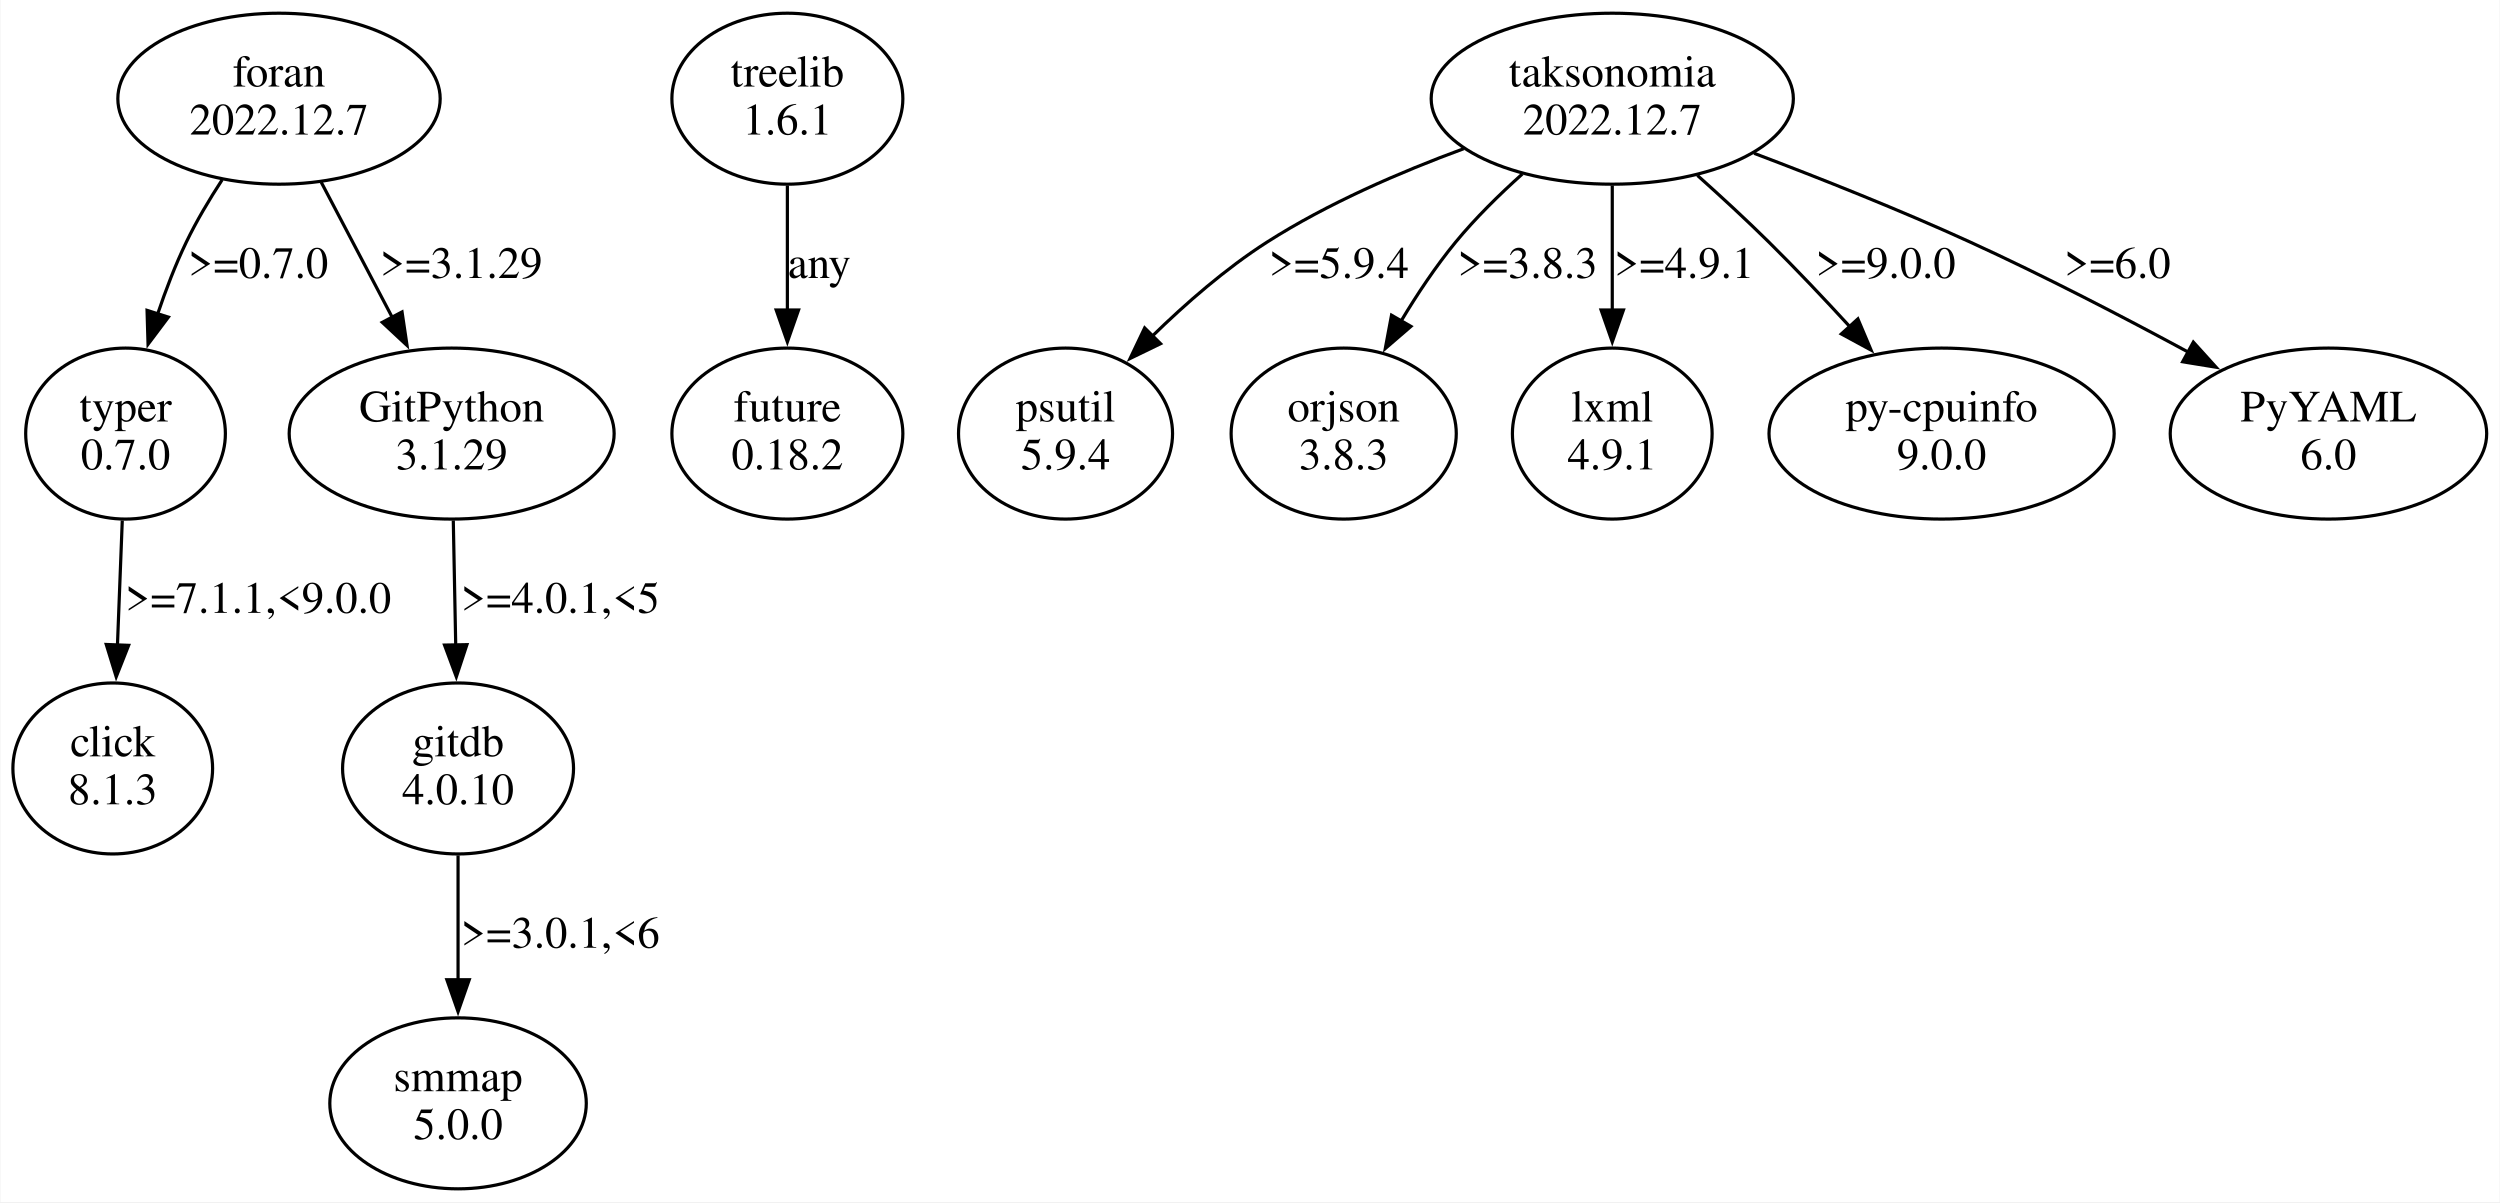
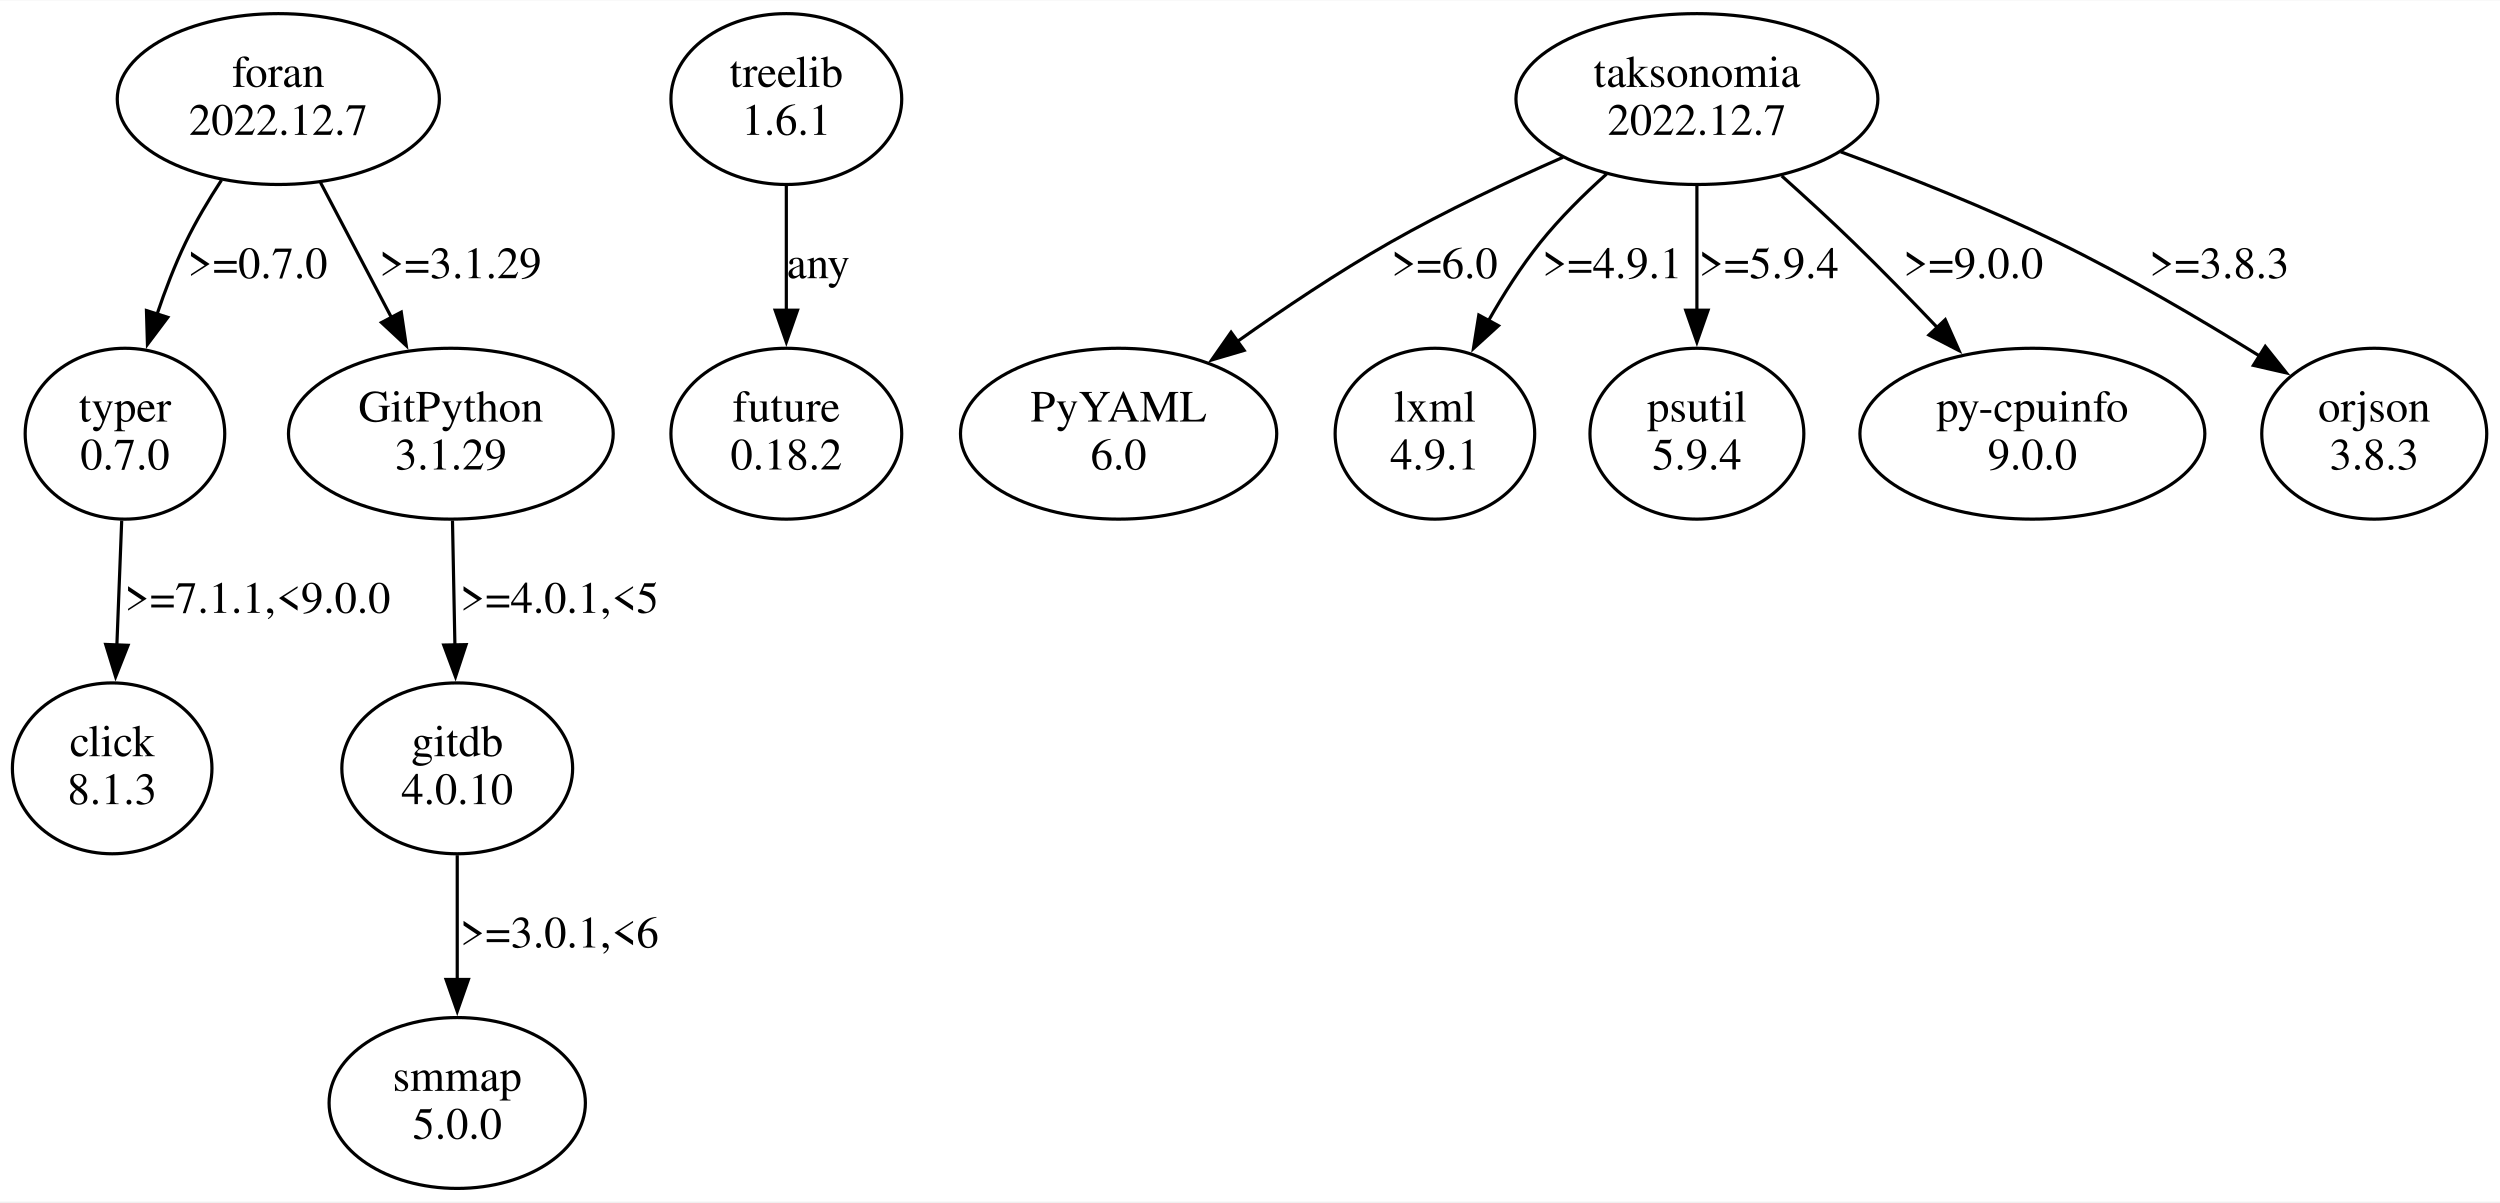
- <svg xmlns="http://www.w3.org/2000/svg" width="782pt" height="376pt" viewBox="0.00 0.00 781.61 375.96">
+ <svg xmlns="http://www.w3.org/2000/svg" width="782pt" height="376pt" viewBox="0.00 0.00 782.47 375.96">
  <g id="graph0" class="graph" transform="scale(1 1) rotate(0) translate(4 371.96)">
-     <polygon fill="white" stroke="none" points="-4,4 -4,-371.96 777.61,-371.96 777.61,4 -4,4" />
+     <polygon fill="white" stroke="none" points="-4,4 -4,-371.96 778.47,-371.96 778.47,4 -4,4" />
    <g id="node1" class="node">
      <ellipse fill="none" stroke="black" cx="35.11" cy="-236.35" rx="31.23" ry="26.74" />
      <text text-anchor="middle" x="35.11" y="-240.15" font-family="Times,serif" font-size="14.00">typer</text>
      <text text-anchor="middle" x="35.11" y="-225.15" font-family="Times,serif" font-size="14.00">0.7.0</text>
    </g>
    <g id="node2" class="node">
      <ellipse fill="none" stroke="black" cx="31.11" cy="-131.61" rx="31.23" ry="26.74" />
      <text text-anchor="middle" x="31.11" y="-135.41" font-family="Times,serif" font-size="14.00">click</text>
      <text text-anchor="middle" x="31.11" y="-120.41" font-family="Times,serif" font-size="14.00">8.1.3</text>
    </g>
    <g id="edge1" class="edge">
      <path fill="none" stroke="black" d="M34.09,-209.16C33.63,-197.32 33.08,-183.12 32.58,-170.18" />
      <polygon fill="black" stroke="black" points="36.08,-170.12 32.19,-160.27 29.08,-170.39 36.08,-170.12" />
      <text text-anchor="middle" x="76.61" y="-180.28" font-family="Times,serif" font-size="14.00">&gt;=7.1.1,&lt;9.0.0</text>
    </g>
    <g id="node3" class="node">
      <ellipse fill="none" stroke="black" cx="242.11" cy="-341.09" rx="36.12" ry="26.74" />
      <text text-anchor="middle" x="242.11" y="-344.89" font-family="Times,serif" font-size="14.00">treelib</text>
      <text text-anchor="middle" x="242.11" y="-329.89" font-family="Times,serif" font-size="14.00">1.6.1</text>
    </g>
    <g id="node4" class="node">
      <ellipse fill="none" stroke="black" cx="242.11" cy="-236.35" rx="36.12" ry="26.74" />
      <text text-anchor="middle" x="242.11" y="-240.15" font-family="Times,serif" font-size="14.00">future</text>
      <text text-anchor="middle" x="242.11" y="-225.15" font-family="Times,serif" font-size="14.00">0.18.2</text>
    </g>
    <g id="edge2" class="edge">
      <path fill="none" stroke="black" d="M242.11,-313.9C242.11,-302.06 242.11,-287.86 242.11,-274.92" />
      <polygon fill="black" stroke="black" points="245.61,-275.01 242.11,-265.01 238.61,-275.01 245.61,-275.01" />
      <text text-anchor="middle" x="252.11" y="-285.02" font-family="Times,serif" font-size="14.00">any</text>
    </g>
    <g id="node5" class="node">
-       <ellipse fill="none" stroke="black" cx="500.11" cy="-341.09" rx="56.64" ry="26.74" />
-       <text text-anchor="middle" x="500.11" y="-344.89" font-family="Times,serif" font-size="14.00">taksonomia</text>
-       <text text-anchor="middle" x="500.11" y="-329.89" font-family="Times,serif" font-size="14.00">2022.12.7</text>
+       <ellipse fill="none" stroke="black" cx="527.11" cy="-341.09" rx="56.64" ry="26.74" />
+       <text text-anchor="middle" x="527.11" y="-344.89" font-family="Times,serif" font-size="14.00">taksonomia</text>
+       <text text-anchor="middle" x="527.11" y="-329.89" font-family="Times,serif" font-size="14.00">2022.12.7</text>
    </g>
    <g id="node6" class="node">
-       <ellipse fill="none" stroke="black" cx="329.11" cy="-236.35" rx="33.47" ry="26.74" />
-       <text text-anchor="middle" x="329.11" y="-240.15" font-family="Times,serif" font-size="14.00">psutil</text>
-       <text text-anchor="middle" x="329.11" y="-225.15" font-family="Times,serif" font-size="14.00">5.9.4</text>
+       <ellipse fill="none" stroke="black" cx="346.11" cy="-236.35" rx="49.49" ry="26.74" />
+       <text text-anchor="middle" x="346.11" y="-240.15" font-family="Times,serif" font-size="14.00">PyYAML</text>
+       <text text-anchor="middle" x="346.11" y="-225.15" font-family="Times,serif" font-size="14.00">6.0</text>
    </g>
    <g id="edge3" class="edge">
-       <path fill="none" stroke="black" d="M453.64,-325.45C433.86,-318.17 411.04,-308.32 392.11,-296.22 379.27,-288.01 366.68,-277.03 356.18,-266.77" />
-       <polygon fill="black" stroke="black" points="358.83,-264.47 349.3,-259.84 353.86,-269.4 358.83,-264.47" />
-       <text text-anchor="middle" x="414.61" y="-285.02" font-family="Times,serif" font-size="14.00">&gt;=5.9.4</text>
+       <path fill="none" stroke="black" d="M485.2,-322.87C468.09,-315.34 448.31,-306.01 431.11,-296.22 414.86,-286.97 397.76,-275.5 383.19,-265.15" />
+       <polygon fill="black" stroke="black" points="385.4,-262.43 375.24,-259.43 381.31,-268.11 385.4,-262.43" />
+       <text text-anchor="middle" x="448.11" y="-285.02" font-family="Times,serif" font-size="14.00">&gt;=6.0</text>
    </g>
    <g id="node7" class="node">
-       <ellipse fill="none" stroke="black" cx="416.11" cy="-236.35" rx="35.21" ry="26.74" />
-       <text text-anchor="middle" x="416.11" y="-240.15" font-family="Times,serif" font-size="14.00">orjson</text>
-       <text text-anchor="middle" x="416.11" y="-225.15" font-family="Times,serif" font-size="14.00">3.8.3</text>
+       <ellipse fill="none" stroke="black" cx="445.11" cy="-236.35" rx="31.23" ry="26.74" />
+       <text text-anchor="middle" x="445.11" y="-240.15" font-family="Times,serif" font-size="14.00">lxml</text>
+       <text text-anchor="middle" x="445.11" y="-225.15" font-family="Times,serif" font-size="14.00">4.9.1</text>
    </g>
    <g id="edge4" class="edge">
-       <path fill="none" stroke="black" d="M471.99,-317.55C464.75,-311.07 457.28,-303.72 451.11,-296.22 444.94,-288.71 439.13,-280 434.1,-271.61" />
-       <polygon fill="black" stroke="black" points="437.14,-269.88 429.12,-262.96 431.07,-273.37 437.14,-269.88" />
-       <text text-anchor="middle" x="473.61" y="-285.02" font-family="Times,serif" font-size="14.00">&gt;=3.8.3</text>
+       <path fill="none" stroke="black" d="M498.86,-317.65C491.62,-311.17 484.18,-303.79 478.11,-296.22 472.12,-288.75 466.59,-280.04 461.84,-271.65" />
+       <polygon fill="black" stroke="black" points="465,-270.15 457.17,-263.02 458.85,-273.48 465,-270.15" />
+       <text text-anchor="middle" x="500.61" y="-285.02" font-family="Times,serif" font-size="14.00">&gt;=4.9.1</text>
    </g>
    <g id="node8" class="node">
-       <ellipse fill="none" stroke="black" cx="500.11" cy="-236.35" rx="31.23" ry="26.74" />
-       <text text-anchor="middle" x="500.11" y="-240.15" font-family="Times,serif" font-size="14.00">lxml</text>
-       <text text-anchor="middle" x="500.11" y="-225.15" font-family="Times,serif" font-size="14.00">4.9.1</text>
+       <ellipse fill="none" stroke="black" cx="527.11" cy="-236.35" rx="33.47" ry="26.74" />
+       <text text-anchor="middle" x="527.11" y="-240.15" font-family="Times,serif" font-size="14.00">psutil</text>
+       <text text-anchor="middle" x="527.11" y="-225.15" font-family="Times,serif" font-size="14.00">5.9.4</text>
    </g>
    <g id="edge5" class="edge">
-       <path fill="none" stroke="black" d="M500.11,-313.9C500.11,-302.06 500.11,-287.86 500.11,-274.92" />
-       <polygon fill="black" stroke="black" points="503.61,-275.01 500.11,-265.01 496.61,-275.01 503.61,-275.01" />
-       <text text-anchor="middle" x="522.61" y="-285.02" font-family="Times,serif" font-size="14.00">&gt;=4.9.1</text>
+       <path fill="none" stroke="black" d="M527.11,-313.9C527.11,-302.06 527.11,-287.86 527.11,-274.92" />
+       <polygon fill="black" stroke="black" points="530.61,-275.01 527.11,-265.01 523.61,-275.01 530.61,-275.01" />
+       <text text-anchor="middle" x="549.61" y="-285.02" font-family="Times,serif" font-size="14.00">&gt;=5.9.4</text>
    </g>
    <g id="node9" class="node">
-       <ellipse fill="none" stroke="black" cx="603.11" cy="-236.35" rx="53.98" ry="26.74" />
-       <text text-anchor="middle" x="603.11" y="-240.15" font-family="Times,serif" font-size="14.00">py-cpuinfo</text>
-       <text text-anchor="middle" x="603.11" y="-225.15" font-family="Times,serif" font-size="14.00">9.0.0</text>
+       <ellipse fill="none" stroke="black" cx="632.11" cy="-236.35" rx="53.98" ry="26.74" />
+       <text text-anchor="middle" x="632.11" y="-240.15" font-family="Times,serif" font-size="14.00">py-cpuinfo</text>
+       <text text-anchor="middle" x="632.11" y="-225.15" font-family="Times,serif" font-size="14.00">9.0.0</text>
    </g>
    <g id="edge6" class="edge">
-       <path fill="none" stroke="black" d="M526.74,-317.1C534.12,-310.51 542.05,-303.2 549.11,-296.22 557.55,-287.89 566.37,-278.55 574.38,-269.82" />
-       <polygon fill="black" stroke="black" points="576.93,-272.22 581.06,-262.46 571.75,-267.51 576.93,-272.22" />
-       <text text-anchor="middle" x="585.61" y="-285.02" font-family="Times,serif" font-size="14.00">&gt;=9.0.0</text>
+       <path fill="none" stroke="black" d="M553.66,-317.02C561.04,-310.42 568.98,-303.14 576.11,-296.22 584.86,-287.73 594.08,-278.27 602.46,-269.46" />
+       <polygon fill="black" stroke="black" points="604.84,-272.04 609.15,-262.36 599.74,-267.23 604.84,-272.04" />
+       <text text-anchor="middle" x="613.61" y="-285.02" font-family="Times,serif" font-size="14.00">&gt;=9.0.0</text>
    </g>
    <g id="node10" class="node">
-       <ellipse fill="none" stroke="black" cx="724.11" cy="-236.35" rx="49.49" ry="26.74" />
-       <text text-anchor="middle" x="724.11" y="-240.15" font-family="Times,serif" font-size="14.00">PyYAML</text>
-       <text text-anchor="middle" x="724.11" y="-225.15" font-family="Times,serif" font-size="14.00">6.0</text>
+       <ellipse fill="none" stroke="black" cx="739.11" cy="-236.35" rx="35.21" ry="26.74" />
+       <text text-anchor="middle" x="739.11" y="-240.15" font-family="Times,serif" font-size="14.00">orjson</text>
+       <text text-anchor="middle" x="739.11" y="-225.15" font-family="Times,serif" font-size="14.00">3.8.3</text>
    </g>
    <g id="edge7" class="edge">
-       <path fill="none" stroke="black" d="M544.47,-324.01C565.23,-316.15 590.17,-306.25 612.11,-296.22 635.02,-285.75 659.86,-272.86 680.32,-261.8" />
-       <polygon fill="black" stroke="black" points="681.85,-264.96 688.96,-257.11 678.5,-258.81 681.85,-264.96" />
-       <text text-anchor="middle" x="658.11" y="-285.02" font-family="Times,serif" font-size="14.00">&gt;=6.0</text>
+       <path fill="none" stroke="black" d="M572.12,-324.57C593.13,-316.84 618.26,-306.87 640.11,-296.22 661.65,-285.73 684.71,-272.16 703.16,-260.7" />
+       <polygon fill="black" stroke="black" points="705,-263.67 711.61,-255.38 701.28,-257.74 705,-263.67" />
+       <text text-anchor="middle" x="690.61" y="-285.02" font-family="Times,serif" font-size="14.00">&gt;=3.8.3</text>
    </g>
    <g id="node11" class="node">
      <ellipse fill="none" stroke="black" cx="83.11" cy="-341.09" rx="50.41" ry="26.74" />
      <text text-anchor="middle" x="83.11" y="-344.89" font-family="Times,serif" font-size="14.00">foran</text>
      <text text-anchor="middle" x="83.11" y="-329.89" font-family="Times,serif" font-size="14.00">2022.12.7</text>
    </g>
-     <g id="edge9" class="edge">
+     <g id="edge8" class="edge">
      <path fill="none" stroke="black" d="M65.33,-315.73C61.3,-309.56 57.28,-302.8 54.11,-296.22 50.7,-289.13 47.69,-281.28 45.13,-273.68" />
      <polygon fill="black" stroke="black" points="48.51,-272.77 42.15,-264.3 41.84,-274.89 48.51,-272.77" />
      <text text-anchor="middle" x="76.61" y="-285.02" font-family="Times,serif" font-size="14.00">&gt;=0.7.0</text>
    </g>
    <g id="node12" class="node">
      <ellipse fill="none" stroke="black" cx="137.11" cy="-236.35" rx="50.82" ry="26.74" />
      <text text-anchor="middle" x="137.11" y="-240.15" font-family="Times,serif" font-size="14.00">GitPython</text>
      <text text-anchor="middle" x="137.11" y="-225.15" font-family="Times,serif" font-size="14.00">3.1.29</text>
    </g>
-     <g id="edge8" class="edge">
+     <g id="edge9" class="edge">
      <path fill="none" stroke="black" d="M96.32,-314.96C103.06,-302.15 111.35,-286.36 118.7,-272.37" />
      <polygon fill="black" stroke="black" points="121.59,-274.4 123.15,-263.92 115.4,-271.14 121.59,-274.4" />
      <text text-anchor="middle" x="140.11" y="-285.02" font-family="Times,serif" font-size="14.00">&gt;=3.1.29</text>
    </g>
    <g id="node13" class="node">
      <ellipse fill="none" stroke="black" cx="139.11" cy="-131.61" rx="36.12" ry="26.74" />
      <text text-anchor="middle" x="139.11" y="-135.41" font-family="Times,serif" font-size="14.00">gitdb</text>
      <text text-anchor="middle" x="139.11" y="-120.41" font-family="Times,serif" font-size="14.00">4.0.10</text>
    </g>
    <g id="edge10" class="edge">
      <path fill="none" stroke="black" d="M137.62,-209.16C137.85,-197.32 138.13,-183.12 138.38,-170.18" />
      <polygon fill="black" stroke="black" points="141.88,-170.33 138.57,-160.27 134.88,-170.2 141.88,-170.33" />
      <text text-anchor="middle" x="171.11" y="-180.28" font-family="Times,serif" font-size="14.00">&gt;=4.0.1,&lt;5</text>
    </g>
    <g id="node14" class="node">
      <ellipse fill="none" stroke="black" cx="139.11" cy="-26.87" rx="40.11" ry="26.74" />
      <text text-anchor="middle" x="139.11" y="-30.67" font-family="Times,serif" font-size="14.00">smmap</text>
      <text text-anchor="middle" x="139.11" y="-15.67" font-family="Times,serif" font-size="14.00">5.0.0</text>
    </g>
    <g id="edge11" class="edge">
      <path fill="none" stroke="black" d="M139.11,-104.42C139.11,-92.58 139.11,-78.38 139.11,-65.44" />
      <polygon fill="black" stroke="black" points="142.61,-65.53 139.11,-55.53 135.61,-65.53 142.61,-65.53" />
      <text text-anchor="middle" x="171.11" y="-75.54" font-family="Times,serif" font-size="14.00">&gt;=3.0.1,&lt;6</text>
    </g>
  </g>
</svg>
